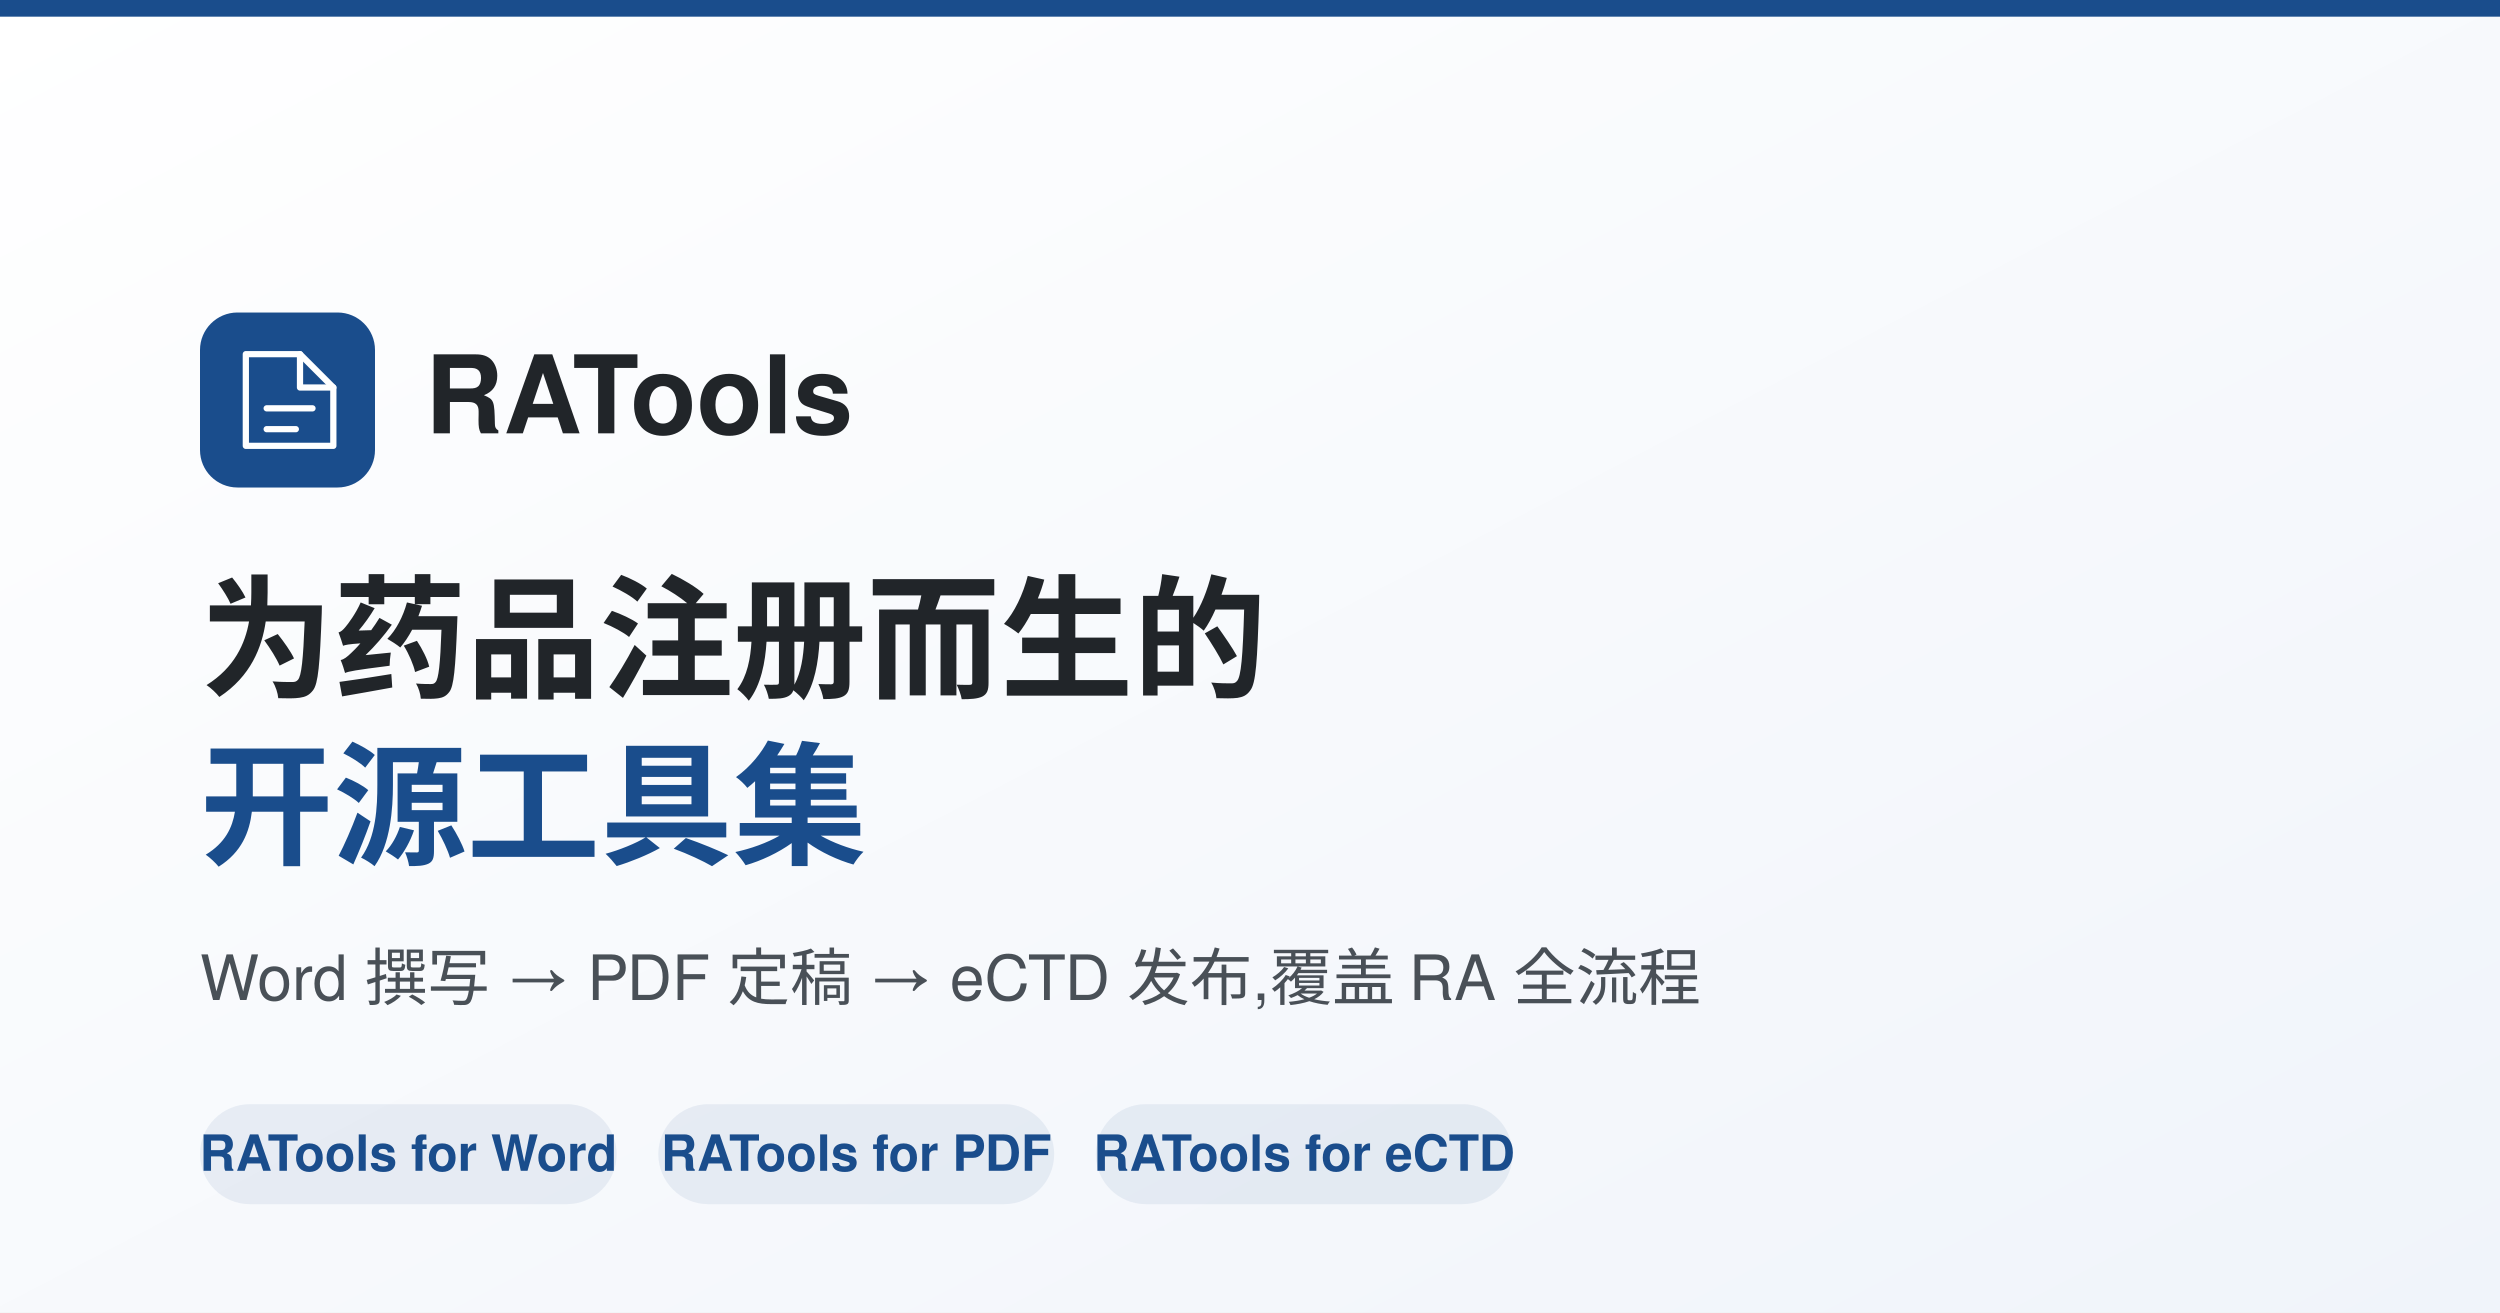
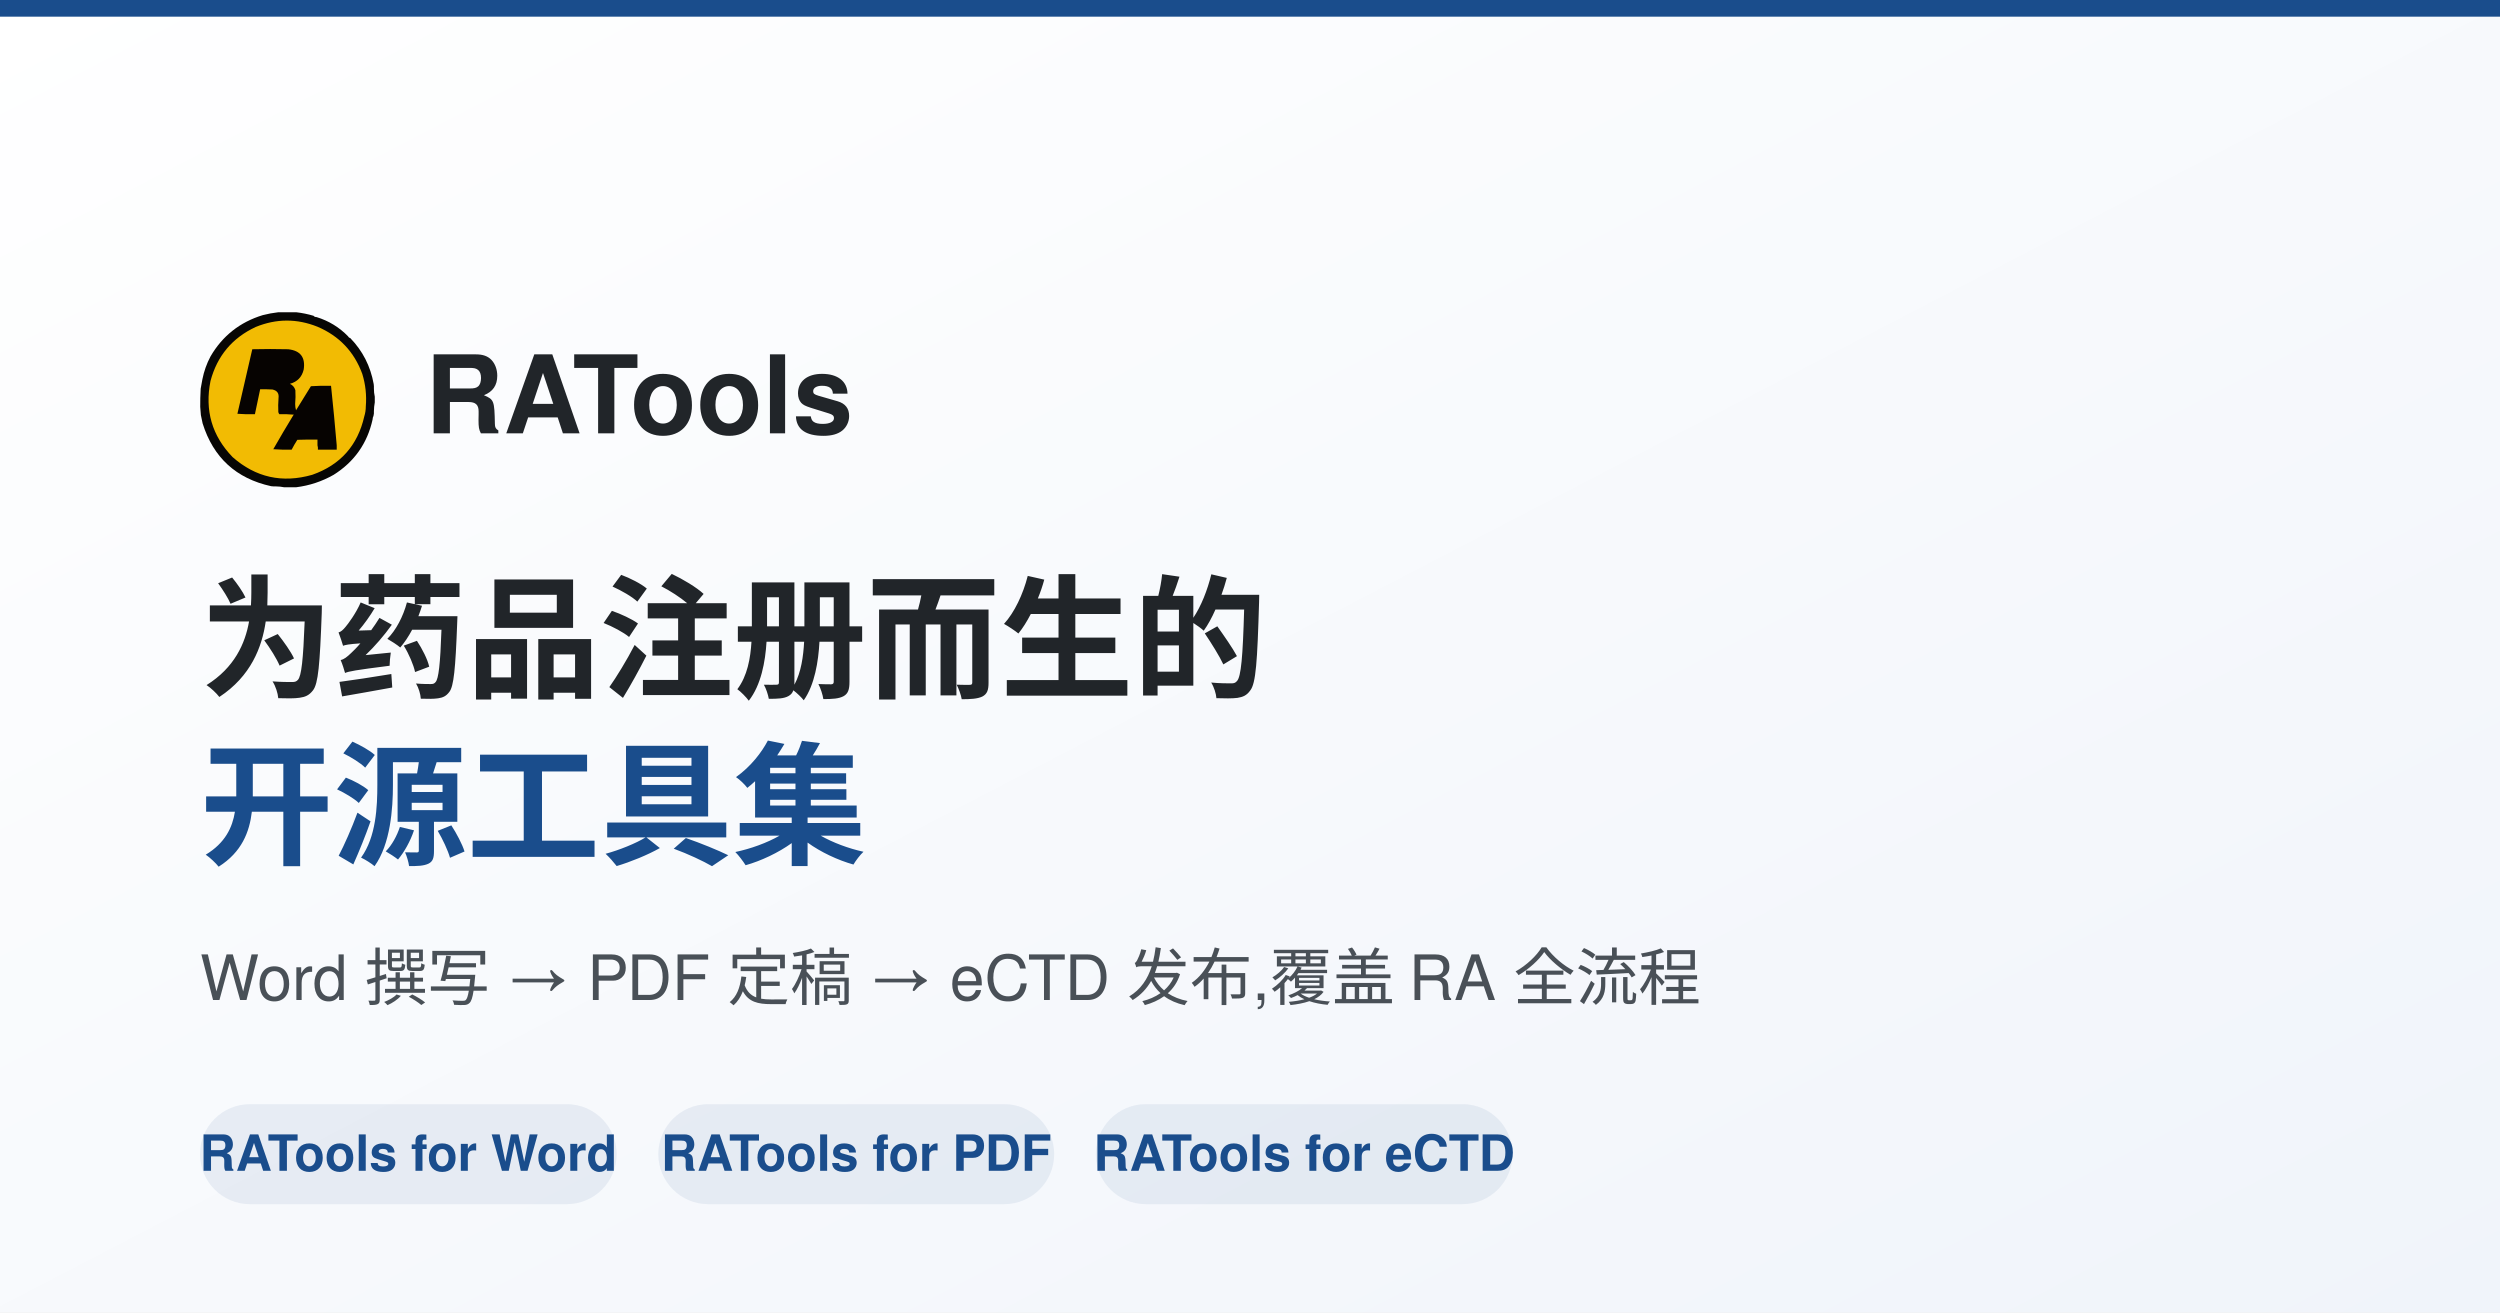
<svg xmlns="http://www.w3.org/2000/svg" viewBox="0 0 1200 630" width="1200" height="630">
  <defs>
    <linearGradient id="bg" x1="0" y1="0" x2="1" y2="1">
      <stop offset="0" stop-color="#ffffff" />
      <stop offset="1" stop-color="#f0f4fa" />
    </linearGradient>
  </defs>
  <rect width="1200" height="630" fill="url(#bg)" />
  <rect width="1200" height="8" fill="#1a4d8c" />
  <g transform="translate(96 150)">
-     <rect width="84" height="84" rx="18" fill="#1a4d8c" />
-     <g transform="translate(20 18)" fill="none" stroke="#ffffff" stroke-width="3" stroke-linecap="round" stroke-linejoin="round">
-       <path d="M2 2h26l16 16V46H2z" />
-       <path d="M28 2v16h16" />
-       <path d="M12 28h22" />
-       <path d="M12 38h14" />
-     </g>
+     <svg x="0" y="0" width="84" height="84" viewBox="0 0 400 400">
+       <path fill="#070604" d="M 178.5,-0.5 C 192.5,-0.5 206.5,-0.5 220.5,-0.5C 233.634,1.029 246.634,3.696 259.5,7.5C 261.206,9.536 263.539,10.536 266.5,10.5C 294.283,19.054 318.283,33.721 338.5,54.5C 339.585,56.587 341.251,57.92 343.5,58.5C 371.905,87.84 389.739,122.84 397,163.5C 397.498,166.817 397.665,170.15 397.5,173.5C 397.454,180.05 398.121,186.383 399.5,192.5C 399.5,196.833 399.5,201.167 399.5,205.5C 398.304,211.97 397.638,218.637 397.5,225.5C 397.815,229.371 397.482,233.038 396.5,236.5C 395.232,238.905 394.565,241.572 394.5,244.5C 382.481,299.022 352.815,341.188 305.5,371C 278.756,386.192 250.089,395.692 219.5,399.5C 210.5,399.5 201.5,399.5 192.5,399.5C 186.37,398.253 180.037,397.586 173.5,397.5C 169.818,397.665 166.152,397.499 162.5,397C 82.601,379.435 30.435,331.602 6,253.5C 4.878,247.131 3.545,240.798 2,234.5C 1.349,228.173 0.849,221.84 0.5,215.5C 0.42,202.153 0.753,188.82 1.5,175.5C 1.5,175.167 1.5,174.833 1.5,174.5C 2.793,167.293 4.126,159.959 5.5,152.5C 9.124,134.255 15.29,116.921 24,100.5C 51.273,53.543 91.106,22.043 143.5,6C 155.151,2.995 166.818,0.829 178.5,-0.5 Z" />
+       <path fill="#f2bb03" d="M 268.5,32.5 C 318.26,53.676 352.427,89.676 371,140.5C 378.39,164.602 381.057,189.269 379,214.5C 378.973,222.478 377.807,230.145 375.5,237.5C 360.364,303.982 320.698,348.482 256.5,371C 188.049,390.556 127.382,377.056 74.5,330.5C 27.358,281.734 10.524,223.734 24,156.5C 39.329,99.128 73.829,57.962 127.5,33C 174.452,13.834 221.452,13.668 268.5,32.5 Z" />
+       <path fill="#060301" d="M 312.5,303.5 C 312.5,306.833 312.5,310.167 312.5,313.5C 298.167,313.5 283.833,313.5 269.5,313.5C 269.813,309.958 269.479,306.625 268.5,303.5C 268.5,299.167 268.5,294.833 268.5,290.5C 253.163,290.333 237.83,290.5 222.5,291C 217.776,298.282 213.443,305.782 209.5,313.5C 195.323,313.829 181.323,313.496 167.5,312.5C 182.467,286.219 197.8,260.219 213.5,234.5C 214.043,234.44 214.376,234.107 214.5,233.5C 203.52,232.501 192.52,232.168 181.5,232.5C 180.207,231.158 179.374,229.491 179,227.5C 178.47,216.827 178.637,206.161 179.5,195.5C 180.886,184.712 176.219,178.212 165.5,176C 156.173,175.5 146.839,175.334 137.5,175.5C 133.392,194.484 129.392,213.484 125.5,232.5C 111.99,232.829 98.656,232.496 85.5,231.5C 96.958,182.308 108.291,133.141 119.5,84C 146.833,83.333 174.167,83.333 201.5,84C 229.5,87.014 241.333,102.514 237,130.5C 232.895,147.604 222.395,158.437 205.5,163C 211.82,165.986 215.987,170.819 218,177.5C 218.625,188.01 218.458,198.51 217.5,209C 217.484,213.934 218.151,218.767 219.5,223.5C 230.842,205.092 242.175,186.759 253.5,168.5C 268.819,167.501 284.152,167.167 299.5,167.5C 304.272,212.785 308.606,258.119 312.5,303.5 Z" />
+     </svg>
    <text x="108" y="58" font-family="Segoe UI, Helvetica, Arial, sans-serif" font-size="52" font-weight="700" fill="#212529">RATools</text>
  </g>
  <text x="96" y="330" font-family="Segoe UI, Helvetica, Arial, sans-serif" font-size="64" font-weight="700" fill="#212529">为药品注册而生的</text>
  <text x="96" y="410" font-family="Segoe UI, Helvetica, Arial, sans-serif" font-size="64" font-weight="700" fill="#1a4d8c">开源工具集</text>
  <text x="96" y="480" font-family="Segoe UI, Helvetica, Arial, sans-serif" font-size="30" fill="#495057">Word 撰写 → PDF 定稿 → eCTD 发布,覆盖 RA 全流程</text>
  <g transform="translate(96 530)" font-family="Segoe UI, Helvetica, Arial, sans-serif" font-size="24" font-weight="600">
    <rect width="200" height="48" rx="24" fill="rgba(26,77,140,0.08)" />
    <text x="100" y="32" text-anchor="middle" fill="#1a4d8c">RATools for Word</text>
    <rect x="220" width="190" height="48" rx="24" fill="rgba(26,77,140,0.08)" />
    <text x="315" y="32" text-anchor="middle" fill="#1a4d8c">RATools for PDF</text>
    <rect x="430" width="200" height="48" rx="24" fill="rgba(26,77,140,0.08)" />
    <text x="530" y="32" text-anchor="middle" fill="#1a4d8c">RATools for eCTD</text>
  </g>
</svg>
